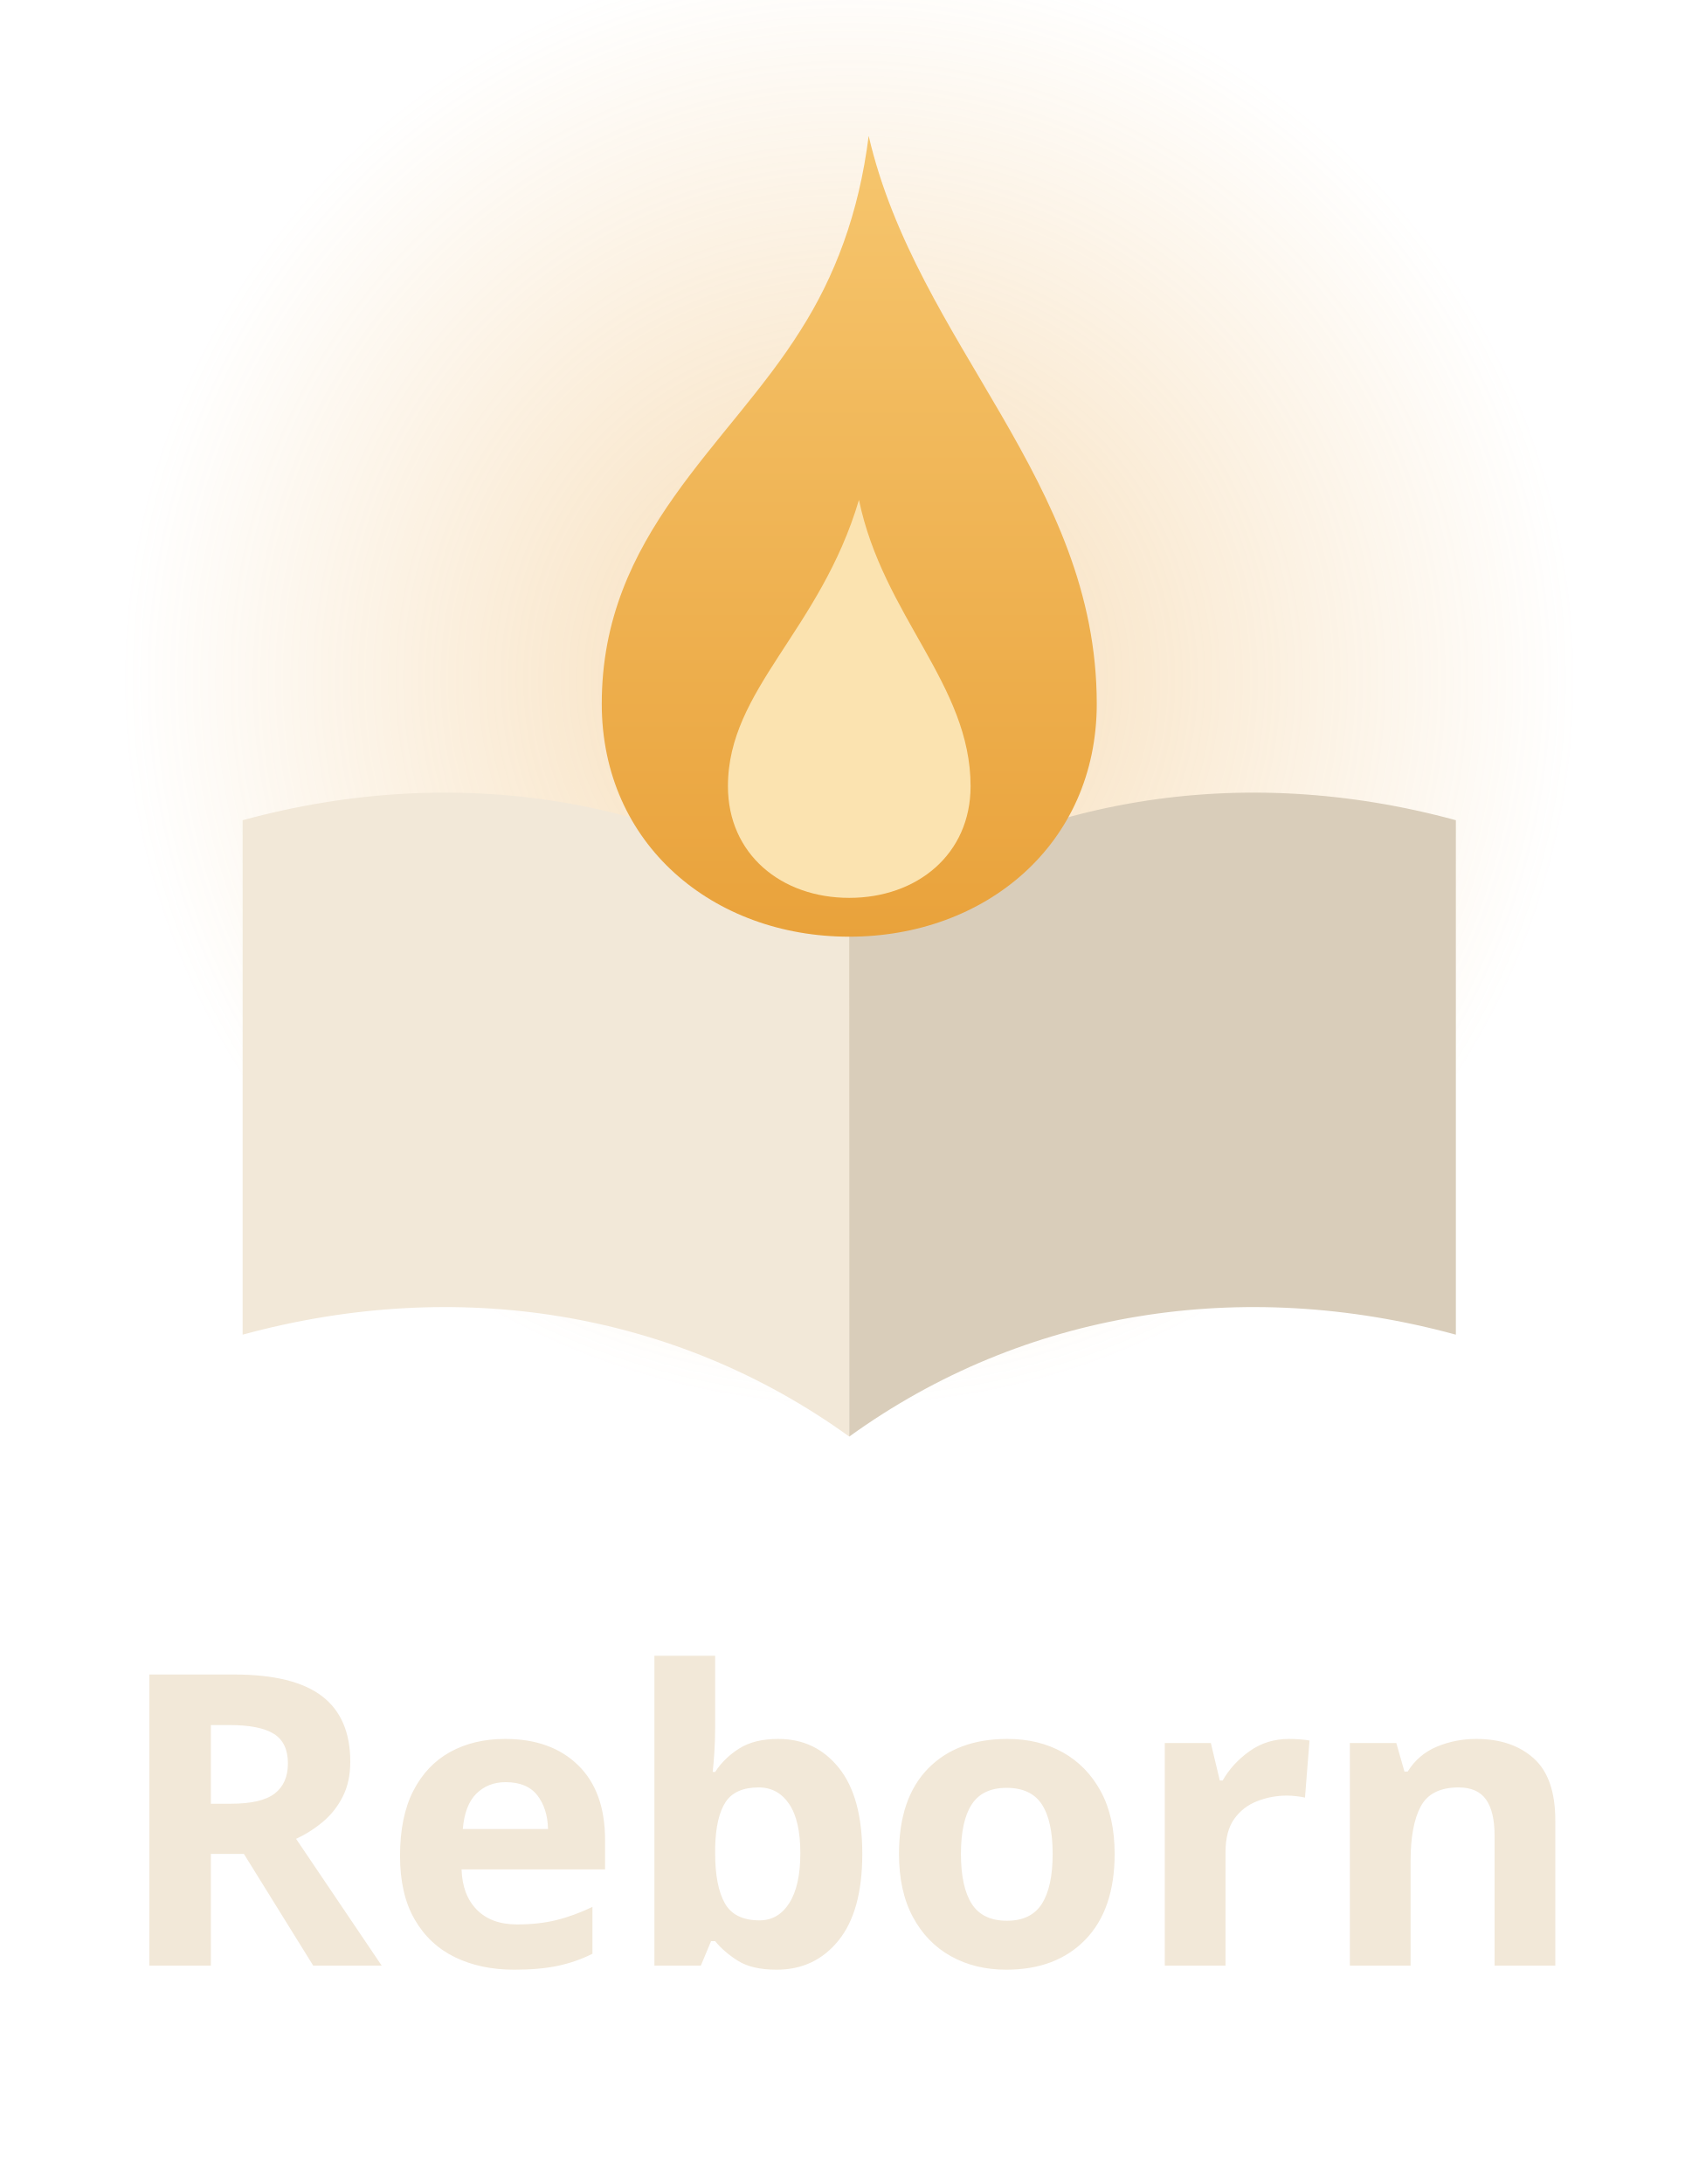
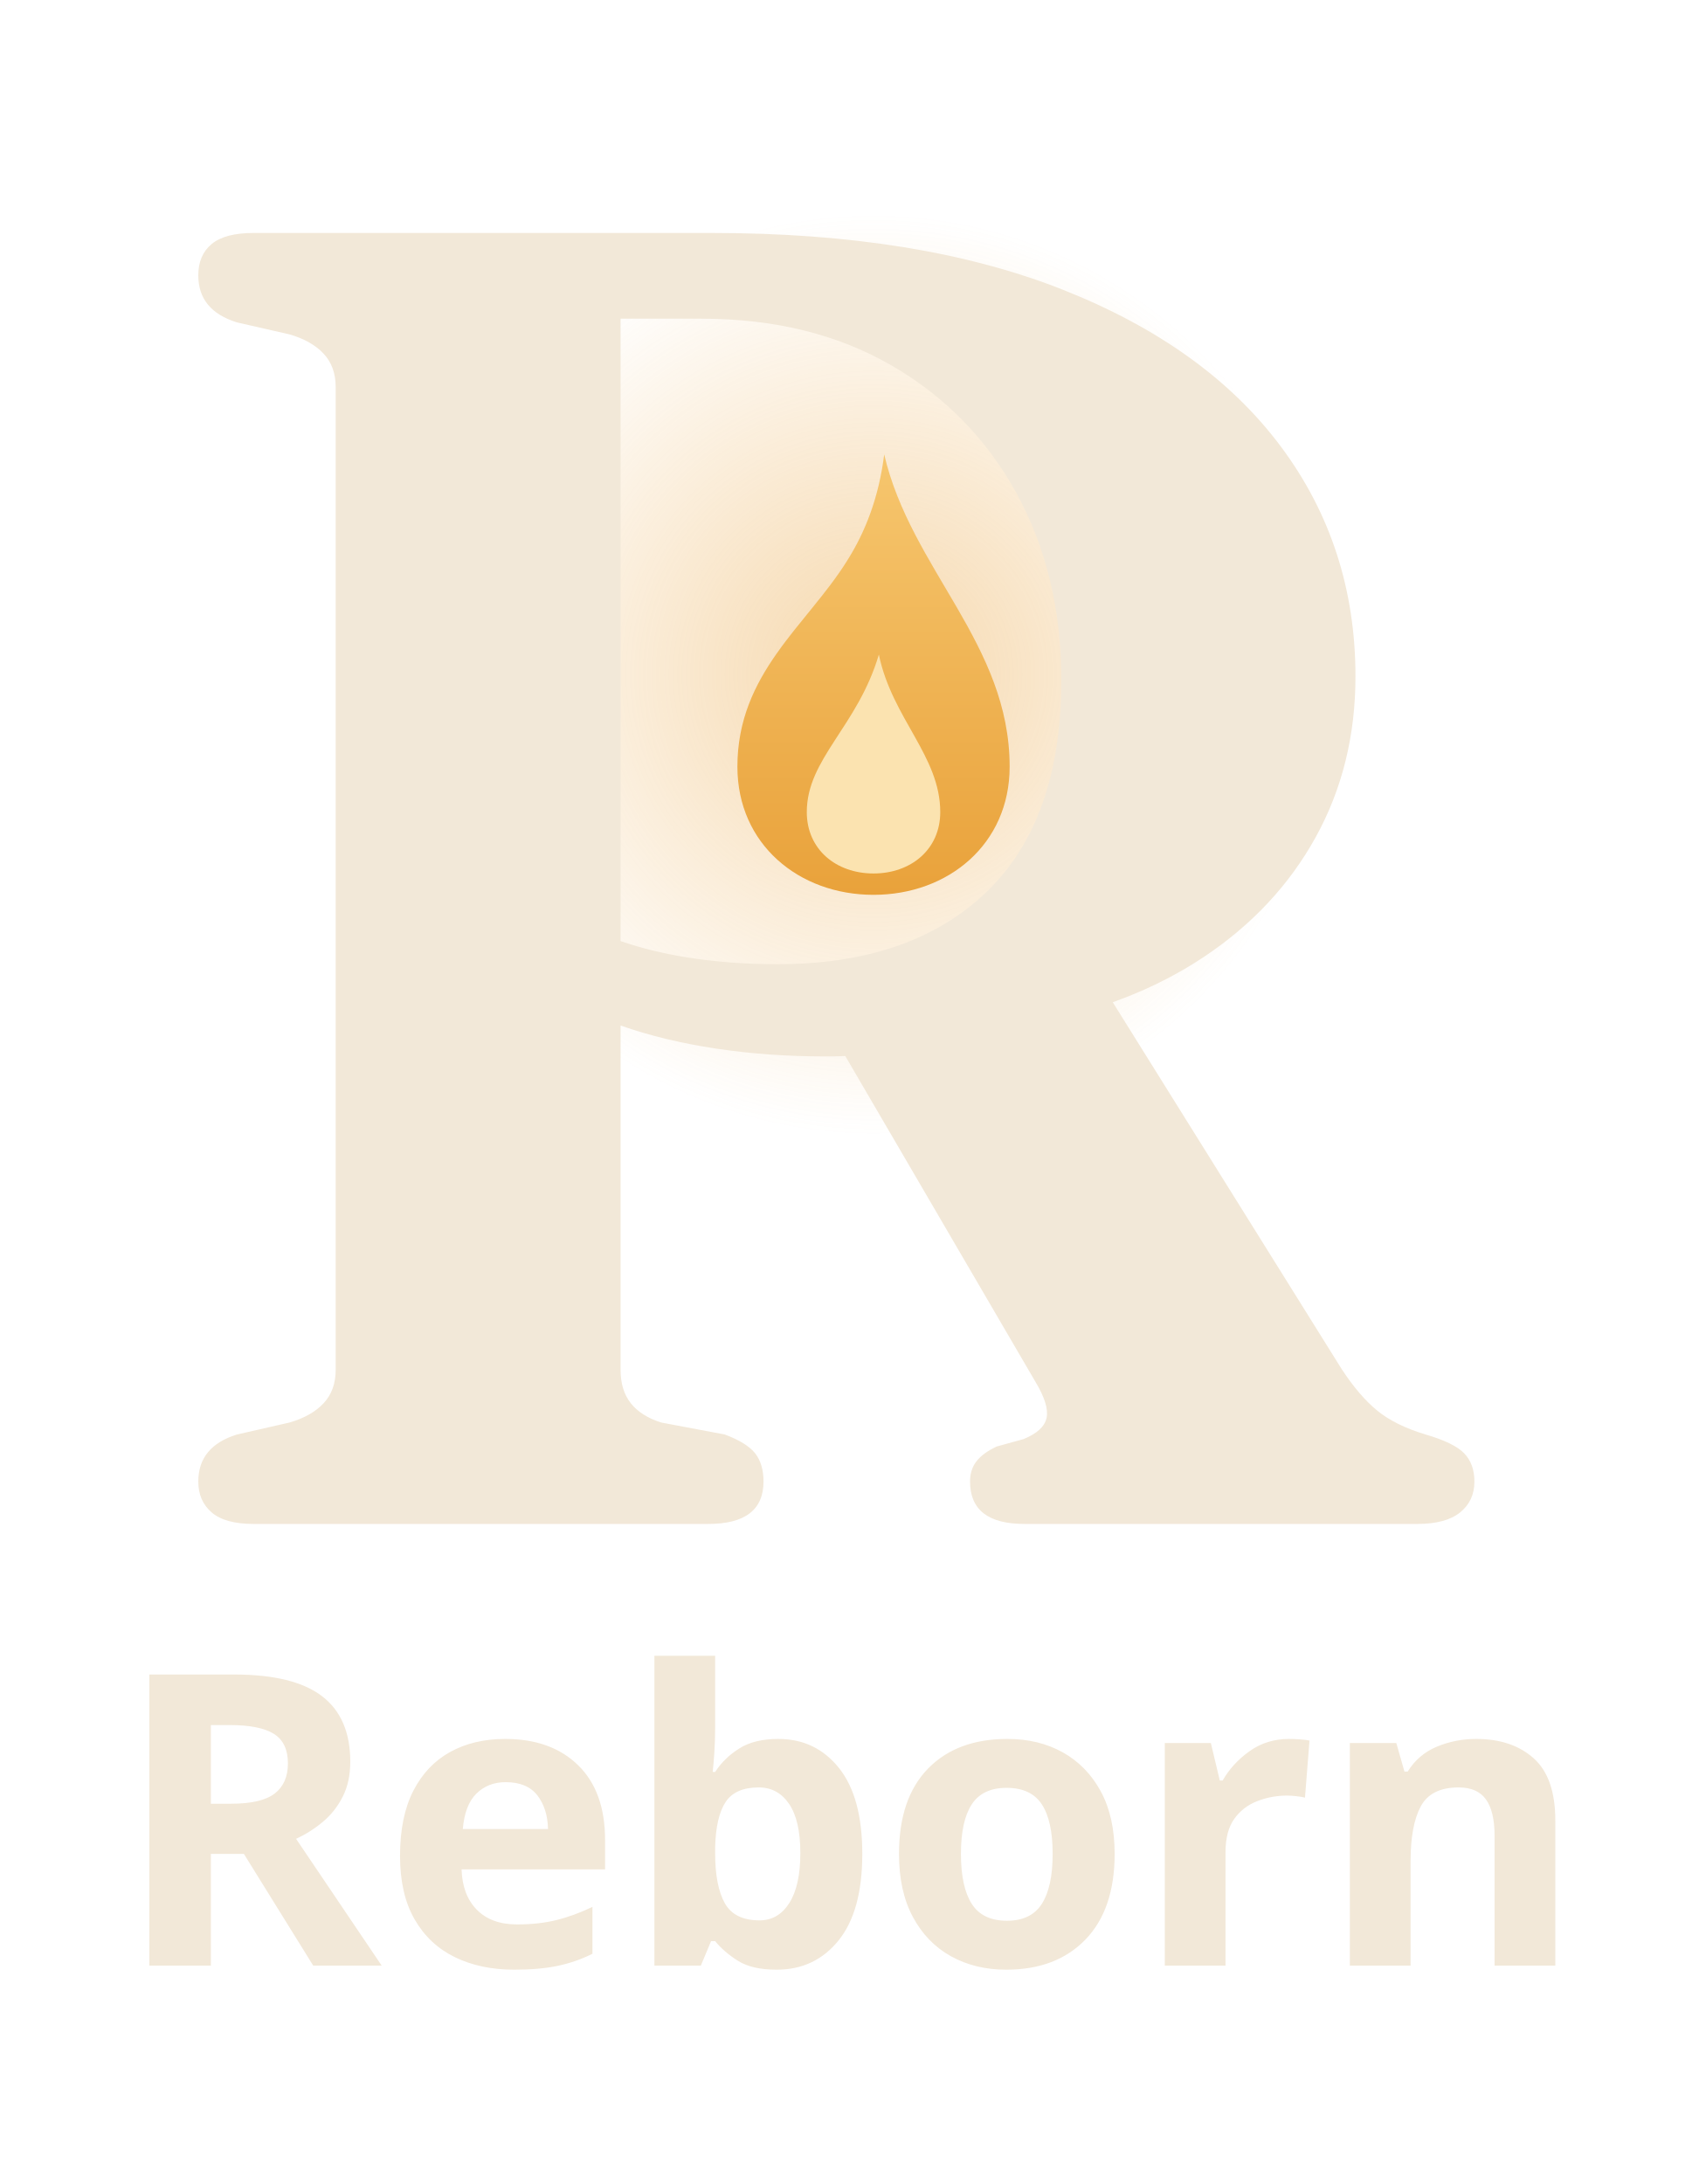
<svg xmlns="http://www.w3.org/2000/svg" viewBox="162 150 700 900">
  <style>@font-face{font-family:Fraunces;src:url(../fonts/Fraunces-SemiBold.ttf)}</style>
  <defs>
-     <radialGradient id="glow" cx="512" cy="430" r="300" gradientUnits="userSpaceOnUse">
-       <stop offset="0" stop-color="#E9A23B" stop-opacity="0.38" />
+     <radialGradient id="glow" cx="522" cy="428" r="190" gradientUnits="userSpaceOnUse">
+       <stop offset="0" stop-color="#E9A23B" stop-opacity="0.42" />
      <stop offset="1" stop-color="#E9A23B" stop-opacity="0" />
    </radialGradient>
    <linearGradient id="flame" x1="0" y1="0" x2="0" y2="1">
      <stop offset="0" stop-color="#F6C66E" />
      <stop offset="1" stop-color="#E9A23B" />
    </linearGradient>
  </defs>
-   <circle cx="512" cy="430" r="300" fill="url(#glow)" />
-   <path d="M512 742 C 440 690 350 676 262 700 L 262 488 C 350 464 440 478 512 530 Z" fill="#F2E8D8" />
-   <path d="M512 742 C 584 690 674 676 762 700 L 762 488 C 674 464 584 478 512 530 Z" fill="#D9CDBA" />
-   <path d="M520 206 C 540 292 614 348 614 440 C 614 498 568 536 512 536 C 456 536 410 498 410 440 C 410 370 462 334 492 286 C 506 264 516 238 520 206 Z" fill="url(#flame)" />
-   <path d="M516 356 C 526 404 562 432 562 474 C 562 502 540 520 512 520 C 484 520 462 502 462 474 C 462 434 500 410 516 356 Z" fill="#FBE3B0" />
+   <circle cx="522" cy="428" r="190" fill="url(#glow)" />
+   <path transform="translate(512 512) scale(0.38 -0.38) translate(-810 -700)" fill="#F2E8D8" d="M1359 919Q1359 823 1316.0 745.0Q1273 667 1194.0 614.5Q1115 562 1006 542Q966 535 931.5 527.0Q897 519 862.0 513.0Q827 507 784 507Q722 507 665.5 515.5Q609 524 562.0 540.5Q515 557 480 580L486 670Q514 650 552.5 635.5Q591 621 636.5 614.0Q682 607 732 607Q877 607 958.5 685.0Q1040 763 1040 915Q1040 1029 991.5 1117.5Q943 1206 855.5 1256.5Q768 1307 650 1307H562V167Q562 145 573.0 131.0Q584 117 606 110L675 97Q699 88 708.0 76.5Q717 65 717 46Q717 0 657 0H164Q133 0 118.5 12.5Q104 25 104 46Q104 84 146 97L203 110Q227 117 240.0 131.0Q253 145 253 167V1233Q253 1255 240.0 1269.0Q227 1283 203 1290L146 1303Q104 1316 104 1354Q104 1376 118.5 1388.0Q133 1400 164 1400H661Q886 1400 1041.5 1338.5Q1197 1277 1278.0 1168.5Q1359 1060 1359 919ZM782 548 1085 583 1344 168Q1363 139 1382.5 123.0Q1402 107 1435 97Q1466 88 1477.0 76.5Q1488 65 1488 46Q1488 25 1472.5 12.5Q1457 0 1426 0H1000Q941 0 941 46Q941 59 948.0 68.0Q955 77 970 84L999 92Q1021 101 1024.0 115.0Q1027 129 1012 154Z" />
+   <g transform="translate(522 428) scale(0.55) translate(-512 -371)">
+     <path d="M520 206 C 540 292 614 348 614 440 C 614 498 568 536 512 536 C 456 536 410 498 410 440 C 410 370 462 334 492 286 C 506 264 516 238 520 206 Z" fill="url(#flame)" />
+     <path d="M516 356 C 526 404 562 432 562 474 C 562 502 540 520 512 520 C 484 520 462 502 462 474 C 462 434 500 410 516 356 Z" fill="#FBE3B0" />
+   </g>
  <text x="512" y="960" font-family="Fraunces" font-size="168" font-weight="600" text-anchor="middle" fill="#F2E8D8">Reborn</text>
</svg>
